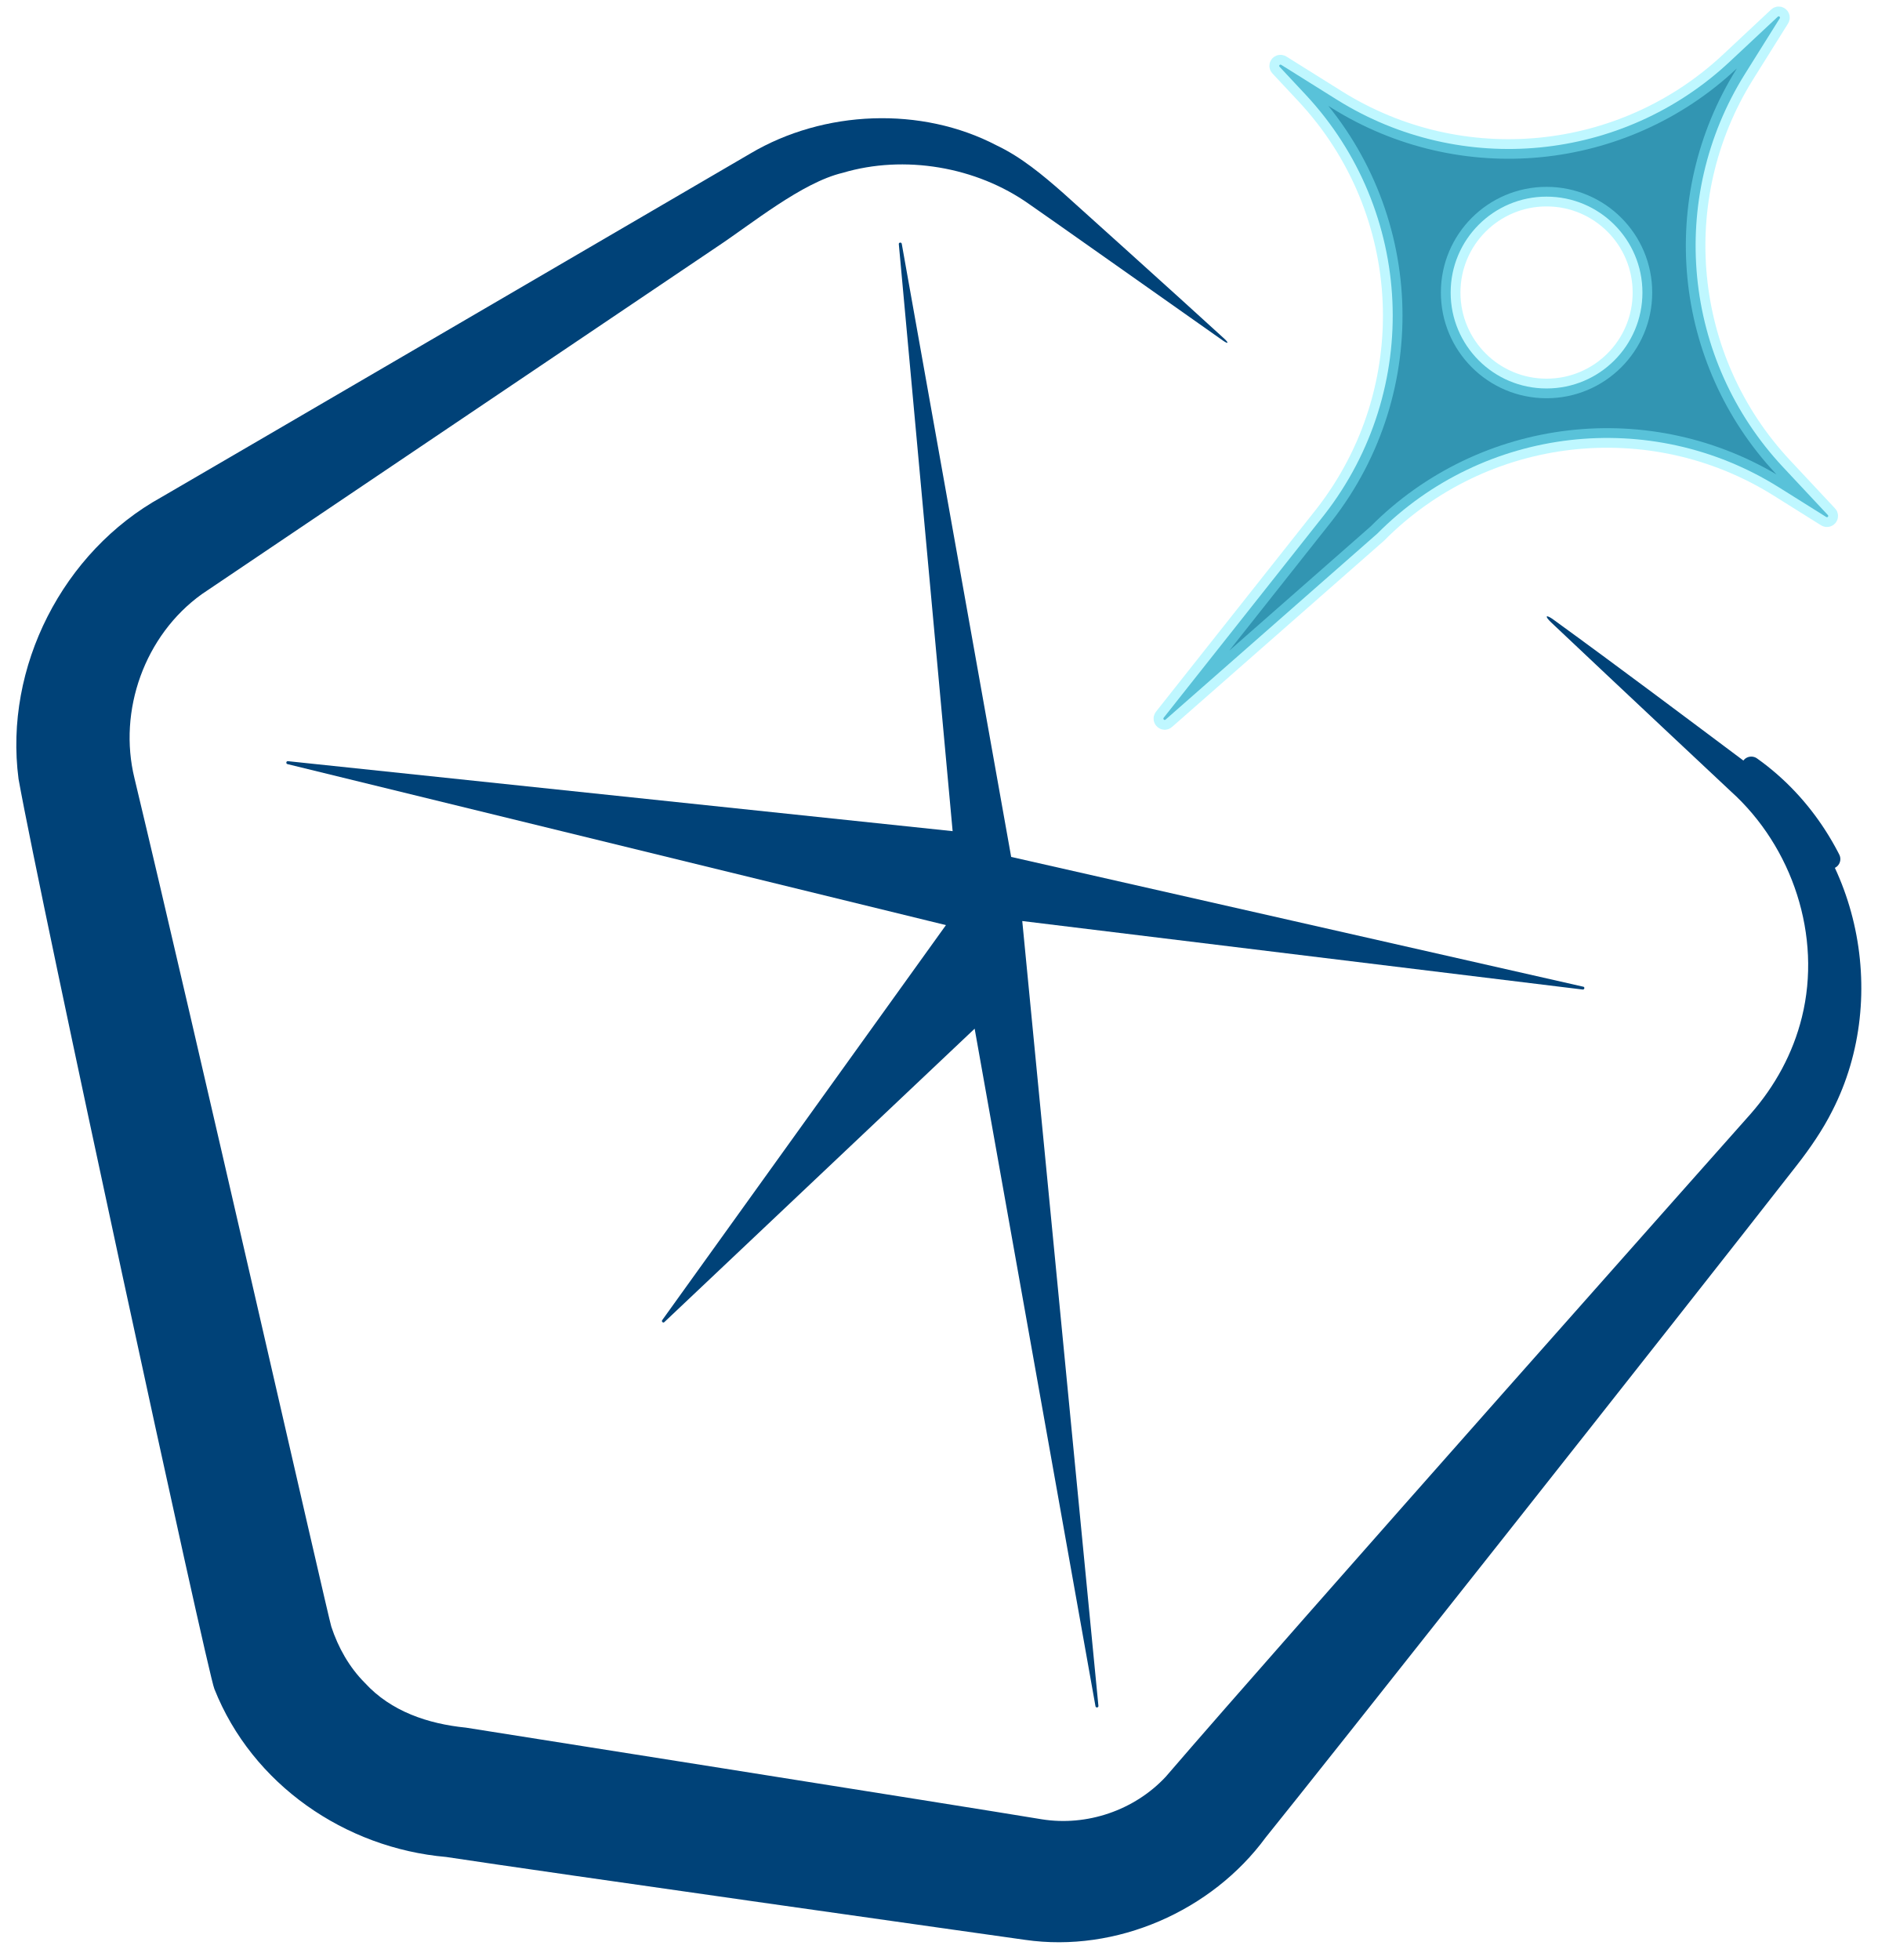
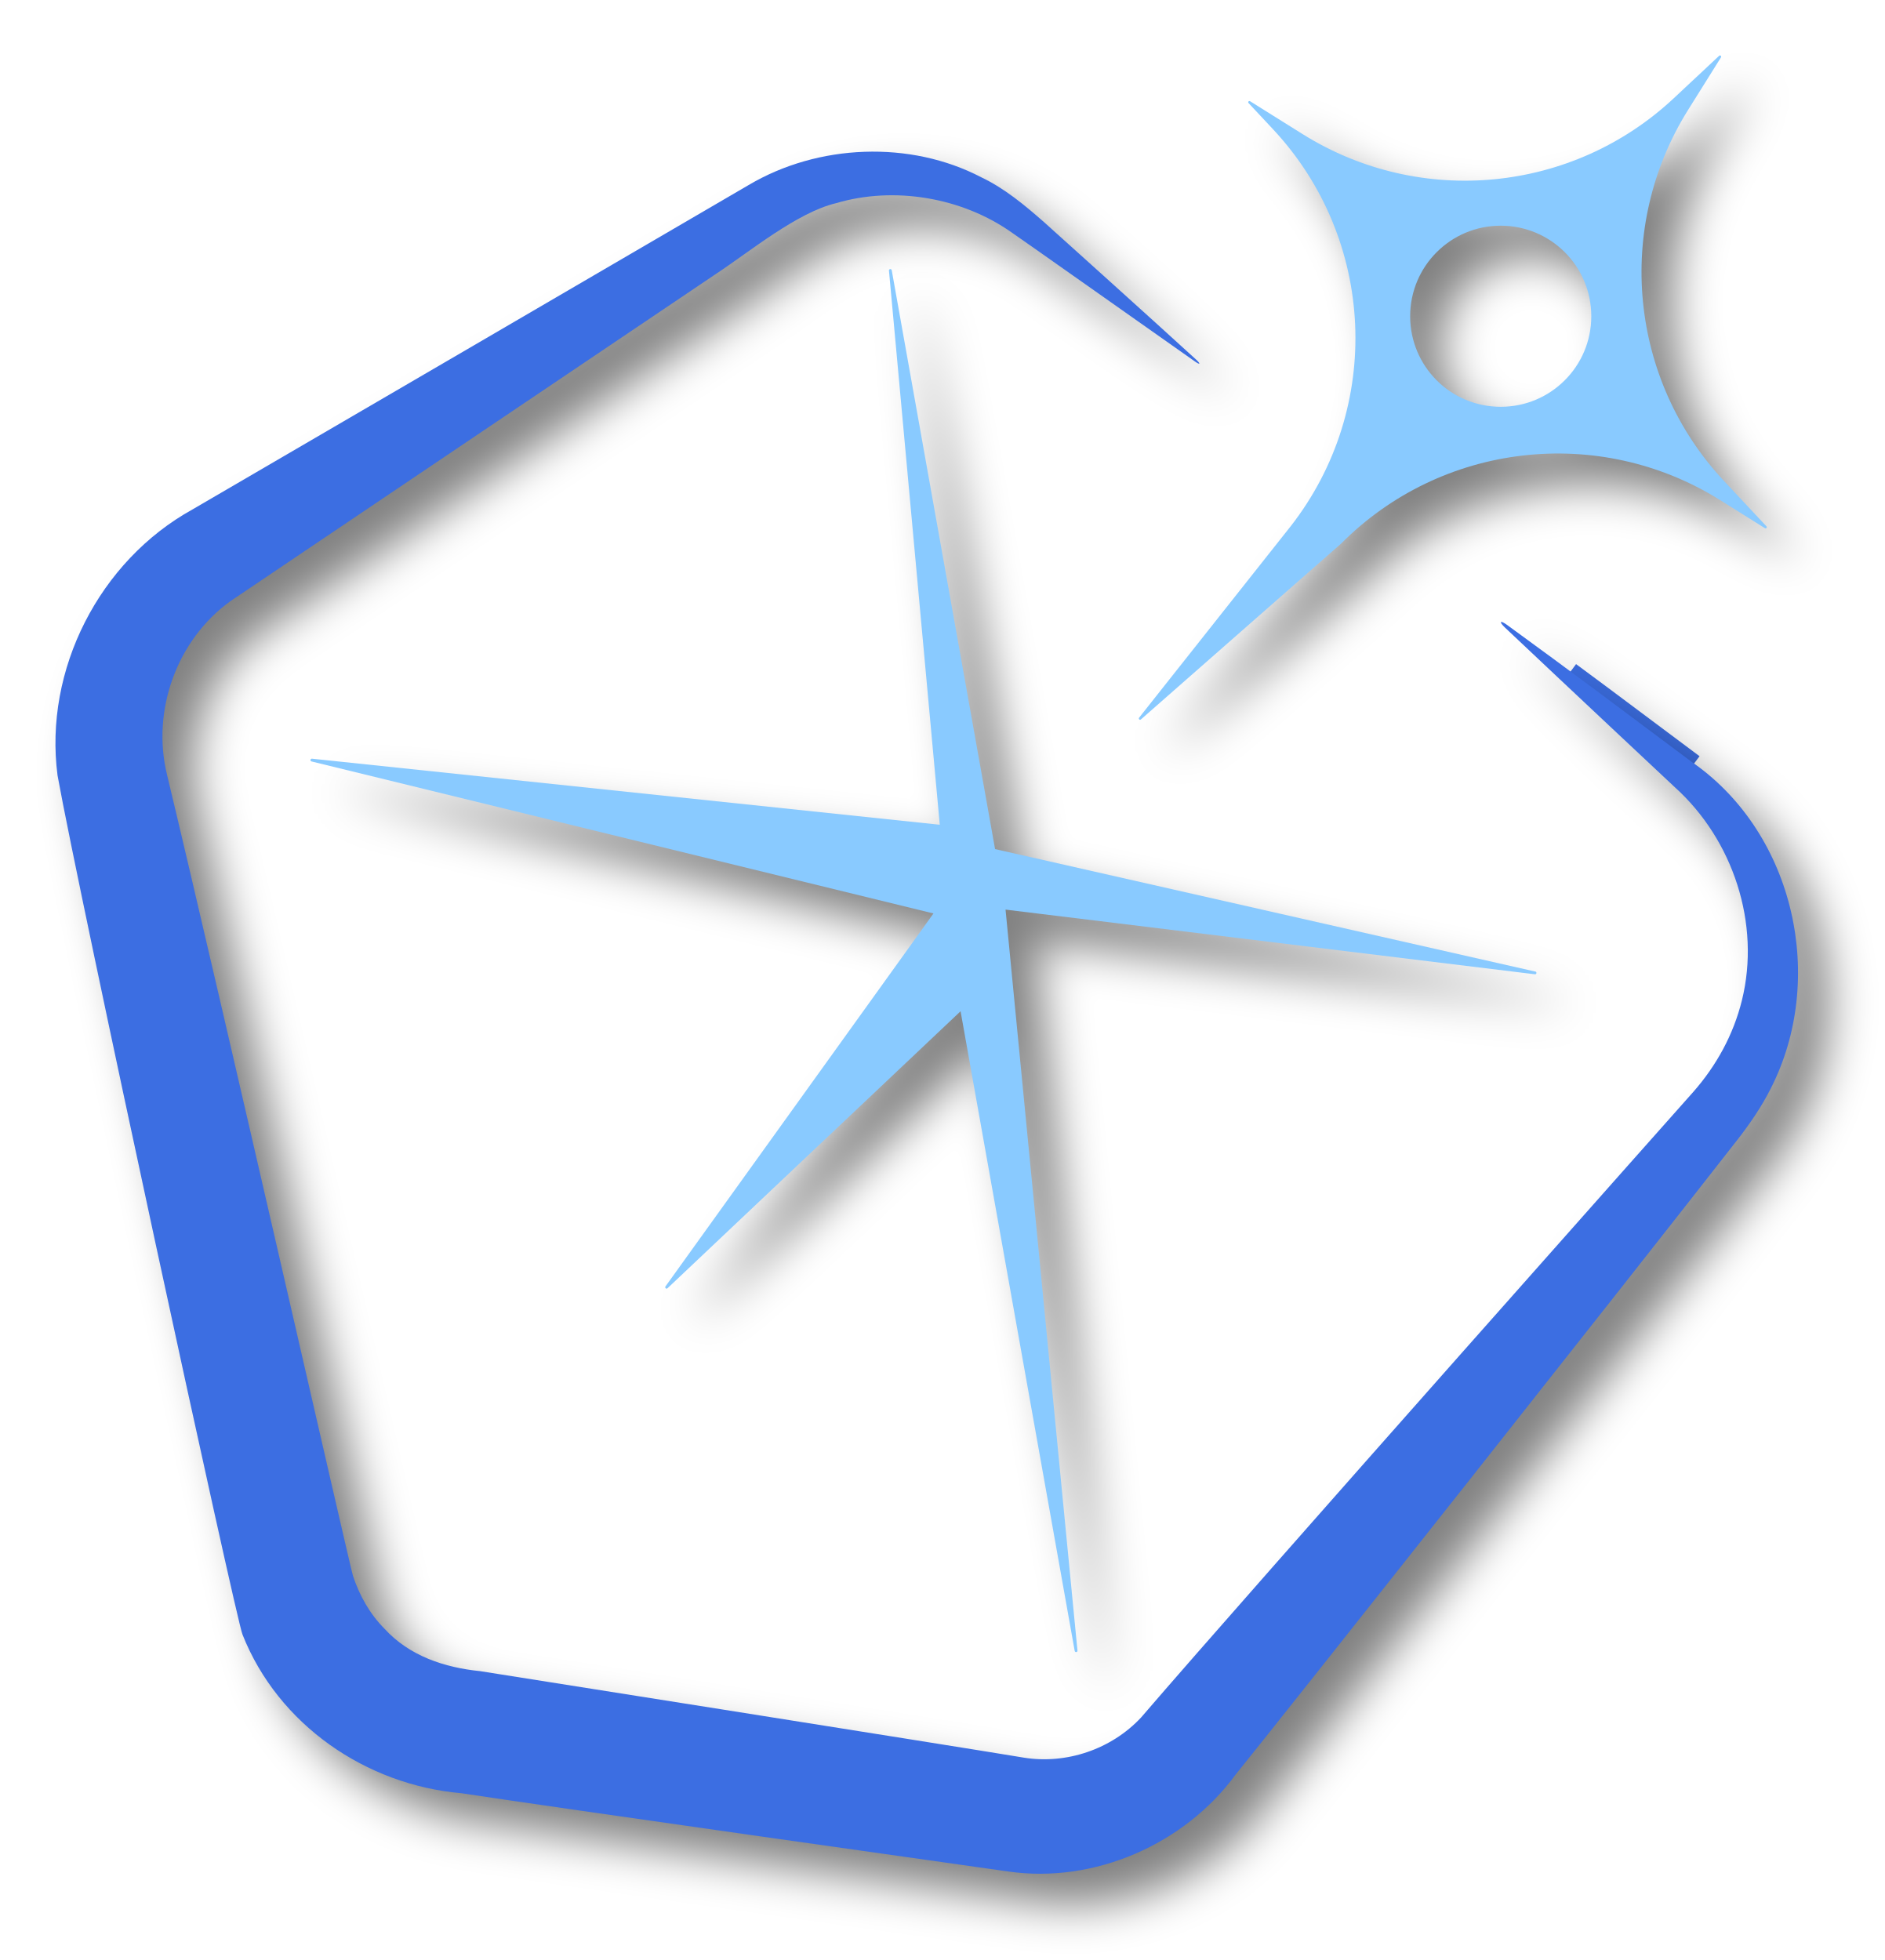
- <svg xmlns="http://www.w3.org/2000/svg" id="Layer_2" data-name="Layer 2" viewBox="-1 -1 115.14 120.161" version="1.1" width="113.14" height="118.073">
+ <svg xmlns="http://www.w3.org/2000/svg" id="Layer_2" data-name="Layer 2" viewBox="-1 -1 122.34 127.273" version="1.1" width="120.214" height="125.062" xml:space="preserve">
  <defs id="defs1">
    <path id="outer-curve" d="m 106.39,45.98 c -3.93,-2.94 -8.12,-6.09 -12.13,-9 -0.44,-0.32 -0.58,-0.25 -0.14,0.17 3.88,3.67 11.01,10.35 11.01,10.35 3.8,3.42 5.6,8.88 4.37,13.85 -0.55,2.23 -1.65,4.23 -3.15,5.94 0,0 -28.52,32.09 -35.86,40.63 -1.93,2.07 -4.85,3.05 -7.6,2.61 -4.87,-0.81 -35.32,-5.62 -35.32,-5.62 -2.31,-0.23 -4.59,-0.99 -6.19,-2.74 C 20.42,101.21 19.74,100 19.32,98.72 19.15,98.24 10.89,61.89 7.25,46.71 6.23,42.56 7.87,37.94 11.38,35.42 L 42.95,14.14 c 2.12,-1.4 5.23,-3.96 7.73,-4.55 3.76,-1.12 8.19,-0.39 11.45,1.93 0.55,0.37 8.48,5.97 11.86,8.35 0.33,0.23 0.39,0.17 0.09,-0.11 C 71.22,17.14 64.19,10.82 64.19,10.82 62.95,9.73 61.62,8.62 60.12,7.91 55.51,5.5 49.53,5.73 45.01,8.41 c 0,0 -35.48,20.71 -36.1,21.06 -6.05,3.34 -9.67,10.42 -8.77,17.28 1.35,7.53 11.61,54.9 12.01,55.79 2.32,5.85 8.01,9.76 14.22,10.3 6.03,0.92 33.99,4.87 35.49,5.08 5.6,0.81 11.45,-1.77 14.76,-6.28 3.07,-3.79 25.63,-32.31 32.57,-41.21 0.79,-1.01 1.59,-2.17 2.17,-3.33 C 115,60 112.93,50.62 106.4,45.98 Z" />
    <path id="inner-star" d="M 96.11,59.49 61.01,51.53 54.3,13.94 c -0.02,-0.11 -0.19,-0.09 -0.18,0.02 l 3.3,35.99 -40.76,-4.29 c -0.11,-0.01 -0.14,0.15 -0.03,0.18 l 40.38,9.87 -17.4,24.22 c -0.06,0.09 0.06,0.19 0.13,0.12 l 19.03,-17.99 7.41,41.54 c 0.02,0.11 0.19,0.09 0.18,-0.02 l -4.67,-48.12 34.37,4.2 c 0.11,0.01 0.14,-0.15 0.03,-0.18 z" />
    <path id="side-star" d="m 111.09,30.57 -2.75,-2.94 C 102.19,21.06 101.23,11.17 106,3.54 l 2.14,-3.42 c 0.05,-0.08 -0.05,-0.17 -0.12,-0.1 l -2.94,2.75 C 98.51,8.92 88.62,9.88 80.99,5.11 L 77.57,2.97 C 77.49,2.92 77.4,3.02 77.47,3.09 l 1.58,1.69 c 6.68,7.14 7.17,18.08 1.15,25.79 L 70.36,43 c -0.06,0.08 0.05,0.18 0.12,0.11 l 12.98,-11.4 c 6.53,-6.58 16.75,-7.76 24.61,-2.85 l 2.92,1.83 c 0.08,0.05 0.17,-0.05 0.1,-0.12 z M 93.84,22.81 c -3.25,0 -5.88,-2.63 -5.88,-5.88 0,-3.25 2.63,-5.88 5.88,-5.88 3.25,0 5.88,2.63 5.88,5.88 0,3.25 -2.63,5.88 -5.88,5.88 z" />
    <style id="style1">
      .cls-outer-frame {
        fill: none;
-         stroke: #004278;
+         stroke: #3c6ee2;
        stroke-width: 1.2;
      }
      .cls-outer-frame-filled {
-         fill: #004278;
+         fill: #3c6ee2;
        stroke: none;
+         filter: url(#filter16);
+       }
+       .cls-inner-star {
+         stroke: #89caff;
+         fill: none;
+       }
+       .cls-inner-star-filled {
+         fill: #89caff;
+         stroke: none;
+         filter: url(#filter16);
      }
      .cls-star {
-         fill: #3295b2ff;
-         stroke: #80F0FF80;
-         stroke-width: 1.2;
+         fill: #89caff;
+         stroke: none;
+         filter: url(#filter16);
      }
-       </style>
+     </style>
+     <path id="outer-curve-6" d="m 106.39,45.98 c -3.93,-2.94 -8.12,-6.09 -12.13,-9 -0.44,-0.32 -0.58,-0.25 -0.14,0.17 3.88,3.67 11.01,10.35 11.01,10.35 3.8,3.42 5.6,8.88 4.37,13.85 -0.55,2.23 -1.65,4.23 -3.15,5.94 0,0 -28.52,32.09 -35.86,40.63 -1.93,2.07 -4.85,3.05 -7.6,2.61 -4.87,-0.81 -35.32,-5.62 -35.32,-5.62 -2.31,-0.23 -4.59,-0.99 -6.19,-2.74 C 20.42,101.21 19.74,100 19.32,98.72 19.15,98.24 10.89,61.89 7.25,46.71 6.23,42.56 7.87,37.94 11.38,35.42 L 42.95,14.14 c 2.12,-1.4 5.23,-3.96 7.73,-4.55 3.76,-1.12 8.19,-0.39 11.45,1.93 0.55,0.37 8.48,5.97 11.86,8.35 0.33,0.23 0.39,0.17 0.09,-0.11 C 71.22,17.14 64.19,10.82 64.19,10.82 62.95,9.73 61.62,8.62 60.12,7.91 55.51,5.5 49.53,5.73 45.01,8.41 c 0,0 -35.48,20.71 -36.1,21.06 -6.05,3.34 -9.67,10.42 -8.77,17.28 1.35,7.53 11.61,54.9 12.01,55.79 2.32,5.85 8.01,9.76 14.22,10.3 6.03,0.92 33.99,4.87 35.49,5.08 5.6,0.81 11.45,-1.77 14.76,-6.28 3.07,-3.79 25.63,-32.31 32.57,-41.21 0.79,-1.01 1.59,-2.17 2.17,-3.33 C 115,60 112.93,50.62 106.4,45.98 Z" />
+     <path id="inner-star-2" d="M 96.11,59.49 61.01,51.53 54.3,13.94 c -0.02,-0.11 -0.19,-0.09 -0.18,0.02 l 3.3,35.99 -40.76,-4.29 c -0.11,-0.01 -0.14,0.15 -0.03,0.18 l 40.38,9.87 -17.4,24.22 c -0.06,0.09 0.06,0.19 0.13,0.12 l 19.03,-17.99 7.41,41.54 c 0.02,0.11 0.19,0.09 0.18,-0.02 l -4.67,-48.12 34.37,4.2 c 0.11,0.01 0.14,-0.15 0.03,-0.18 z" />
+     <path id="side-star-9" d="m 111.09,30.57 -2.75,-2.94 C 102.19,21.06 101.23,11.17 106,3.54 l 2.14,-3.42 c 0.05,-0.08 -0.05,-0.17 -0.12,-0.1 l -2.94,2.75 C 98.51,8.92 88.62,9.88 80.99,5.11 L 77.57,2.97 C 77.49,2.92 77.4,3.02 77.47,3.09 l 1.58,1.69 c 6.68,7.14 7.17,18.08 1.15,25.79 L 70.36,43 c -0.06,0.08 0.05,0.18 0.12,0.11 l 12.98,-11.4 c 6.53,-6.58 16.75,-7.76 24.61,-2.85 l 2.92,1.83 c 0.08,0.05 0.17,-0.05 0.1,-0.12 z M 93.84,22.81 c -3.25,0 -5.88,-2.63 -5.88,-5.88 0,-3.25 2.63,-5.88 5.88,-5.88 3.25,0 5.88,2.63 5.88,5.88 0,3.25 -2.63,5.88 -5.88,5.88 z" />
+     <filter style="color-interpolation-filters:sRGB" id="filter16" x="-0.088" y="-0.083" width="1.226" height="1.213">
+       <feFlood result="flood" in="SourceGraphic" flood-opacity="0.498" flood-color="rgb(0,0,0)" id="feFlood14" />
+       <feGaussianBlur result="blur" in="SourceGraphic" stdDeviation="1.5" id="feGaussianBlur14" />
+       <feOffset result="offset" in="blur" dx="2" dy="2" id="feOffset14" />
+       <feComposite result="comp1" operator="in" in="flood" in2="offset" id="feComposite15" />
+       <feComposite result="comp2" operator="over" in="SourceGraphic" in2="comp1" id="feComposite16" />
+     </filter>
  </defs>
-   <g id="Layer_1-2" data-name="Layer 1" transform="translate(-0.0034603,0.00515875)">
-     <use href="#outer-curve" class="cls-outer-frame" stroke-linejoin="round" stroke-linecap="round" stroke-dasharray="600" stroke-dashoffset="600">
-       <animate attributeName="stroke-dashoffset" values="600;0;0" keyTimes="0;0.3;1" dur="5s" repeatCount="indefinite" fill="freeze" calcMode="linear" />
-       <animate attributeName="opacity" keyTimes="0;0.3;0.35;1" values="1;1;0;0" dur="5s" repeatCount="indefinite" calcMode="linear" />
-     </use>
-     <use href="#outer-curve" class="cls-outer-frame-filled" stroke-linejoin="round" stroke-linecap="round" stroke-dasharray="600" stroke-dashoffset="600">
-       <animate attributeName="opacity" values="0;0;1;1;0" keyTimes="0;0.3;0.35;0.9;1" dur="5s" repeatCount="indefinite" calcMode="linear" />
-     </use>
-     <use href="#inner-star" class="cls-outer-frame" stroke-linejoin="round" stroke-linecap="round" stroke-dasharray="600" stroke-dashoffset="600">
-       <animate attributeName="stroke-dashoffset" values="600;0;0" keyTimes="0;0.3;1" dur="5s" repeatCount="indefinite" fill="freeze" calcMode="linear" />
-       <animate attributeName="opacity" keyTimes="0;0.3;0.35;1" values="1;1;0;0" dur="5s" repeatCount="indefinite" calcMode="linear" />
-     </use>
-     <use href="#inner-star" class="cls-outer-frame-filled" stroke-linejoin="round" stroke-linecap="round" stroke-dasharray="600" stroke-dashoffset="600">
-       <animate attributeName="opacity" values="0;0;1;1;0" keyTimes="0;0.3;0.35;0.9;1" dur="5s" repeatCount="indefinite" calcMode="linear" />
-     </use>
-     <use href="#side-star" class="cls-star">
-       <animate attributeName="fill" values="#3295b2ff; #3295b2ff; #A0E0FF; #3295b2ff; #3295b2ff" keyTimes="0;0.5;0.55;0.6;1" dur="5s" repeatCount="indefinite" calcMode="linear" />
-       <animate attributeName="opacity" keyTimes="0;0.4;0.45;0.9;1" values="0;0;1;1;0" dur="5s" repeatCount="indefinite" calcMode="linear" />
-     </use>
-   </g>
+   <use href="#outer-curve" class="cls-outer-frame" stroke-dasharray="610" stroke-dashoffset="600" id="use3" transform="translate(2.59654,2.605159)">
+     <animate attributeName="stroke-dashoffset" values="600;0;0" keyTimes="0;0.3;1" dur="5s" repeatCount="indefinite" fill="freeze" calcMode="linear" />
+     <animate attributeName="opacity" keyTimes="0;0.3;0.35;1" values="1;1;0;0" dur="5s" repeatCount="indefinite" calcMode="linear" />
+   </use>
+   <use href="#outer-curve" class="cls-outer-frame-filled" id="use2" transform="translate(2.59654,2.605159)">
+     <animate attributeName="opacity" values="0;0;1;1;0" keyTimes="0;0.3;0.35;0.9;1" dur="5s" repeatCount="indefinite" calcMode="linear" />
+   </use>
+   <use href="#inner-star" class="cls-inner-star" stroke-linejoin="round" stroke-linecap="round" stroke-dasharray="600" stroke-dashoffset="600" id="use3" transform="translate(2.59654,2.605159)">
+     <animate attributeName="stroke-dashoffset" values="600;0;0" keyTimes="0;0.3;1" dur="5s" repeatCount="indefinite" fill="freeze" calcMode="linear" />
+     <animate attributeName="opacity" keyTimes="0;0.3;0.35;1" values="1;1;0;0" dur="5s" repeatCount="indefinite" calcMode="linear" />
+   </use>
+   <use href="#inner-star" class="cls-inner-star-filled" stroke-linejoin="round" stroke-linecap="round" stroke-dasharray="600" stroke-dashoffset="600" id="use4" transform="translate(2.59654,2.605159)">
+     <animate attributeName="opacity" values="0;0;1;1;0" keyTimes="0;0.3;0.35;0.9;1" dur="5s" repeatCount="indefinite" calcMode="linear" />
+   </use>
+   <use href="#side-star" class="cls-star" id="use5" transform="translate(2.59654,2.605159)">
+     <animate attributeName="fill" values="#89caff; #89caff; #f99e9e; #89caff; #89caff" keyTimes="0;0.5;0.55;0.6;1" dur="5s" repeatCount="indefinite" calcMode="linear" />
+     <animate attributeName="opacity" keyTimes="0;0.4;0.45;0.9;1" values="0;0;1;1;0" dur="5s" repeatCount="indefinite" calcMode="linear" />
+   </use>
</svg>
